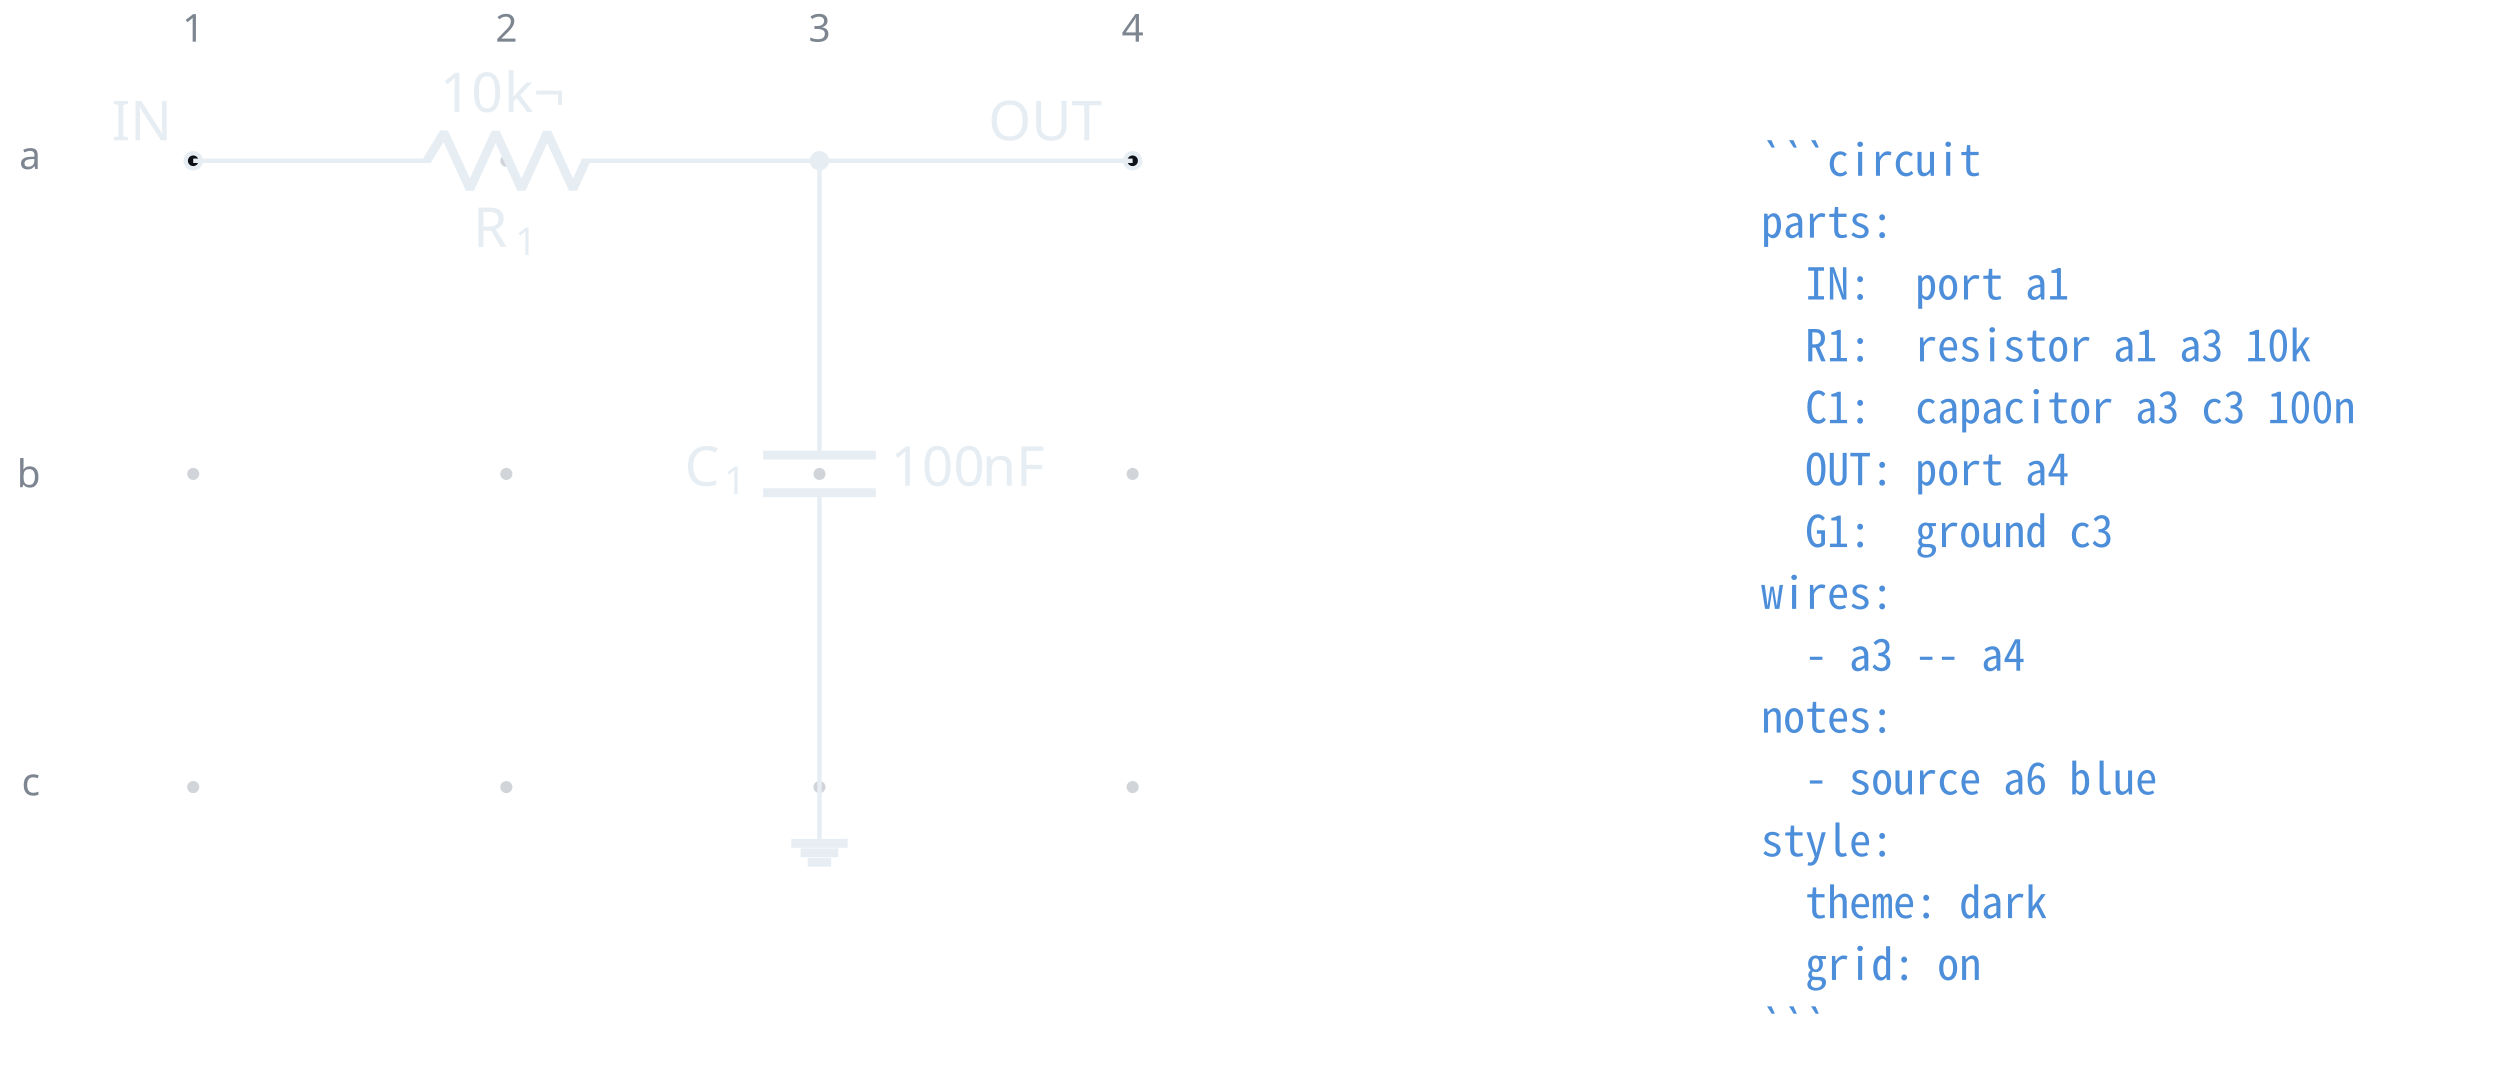
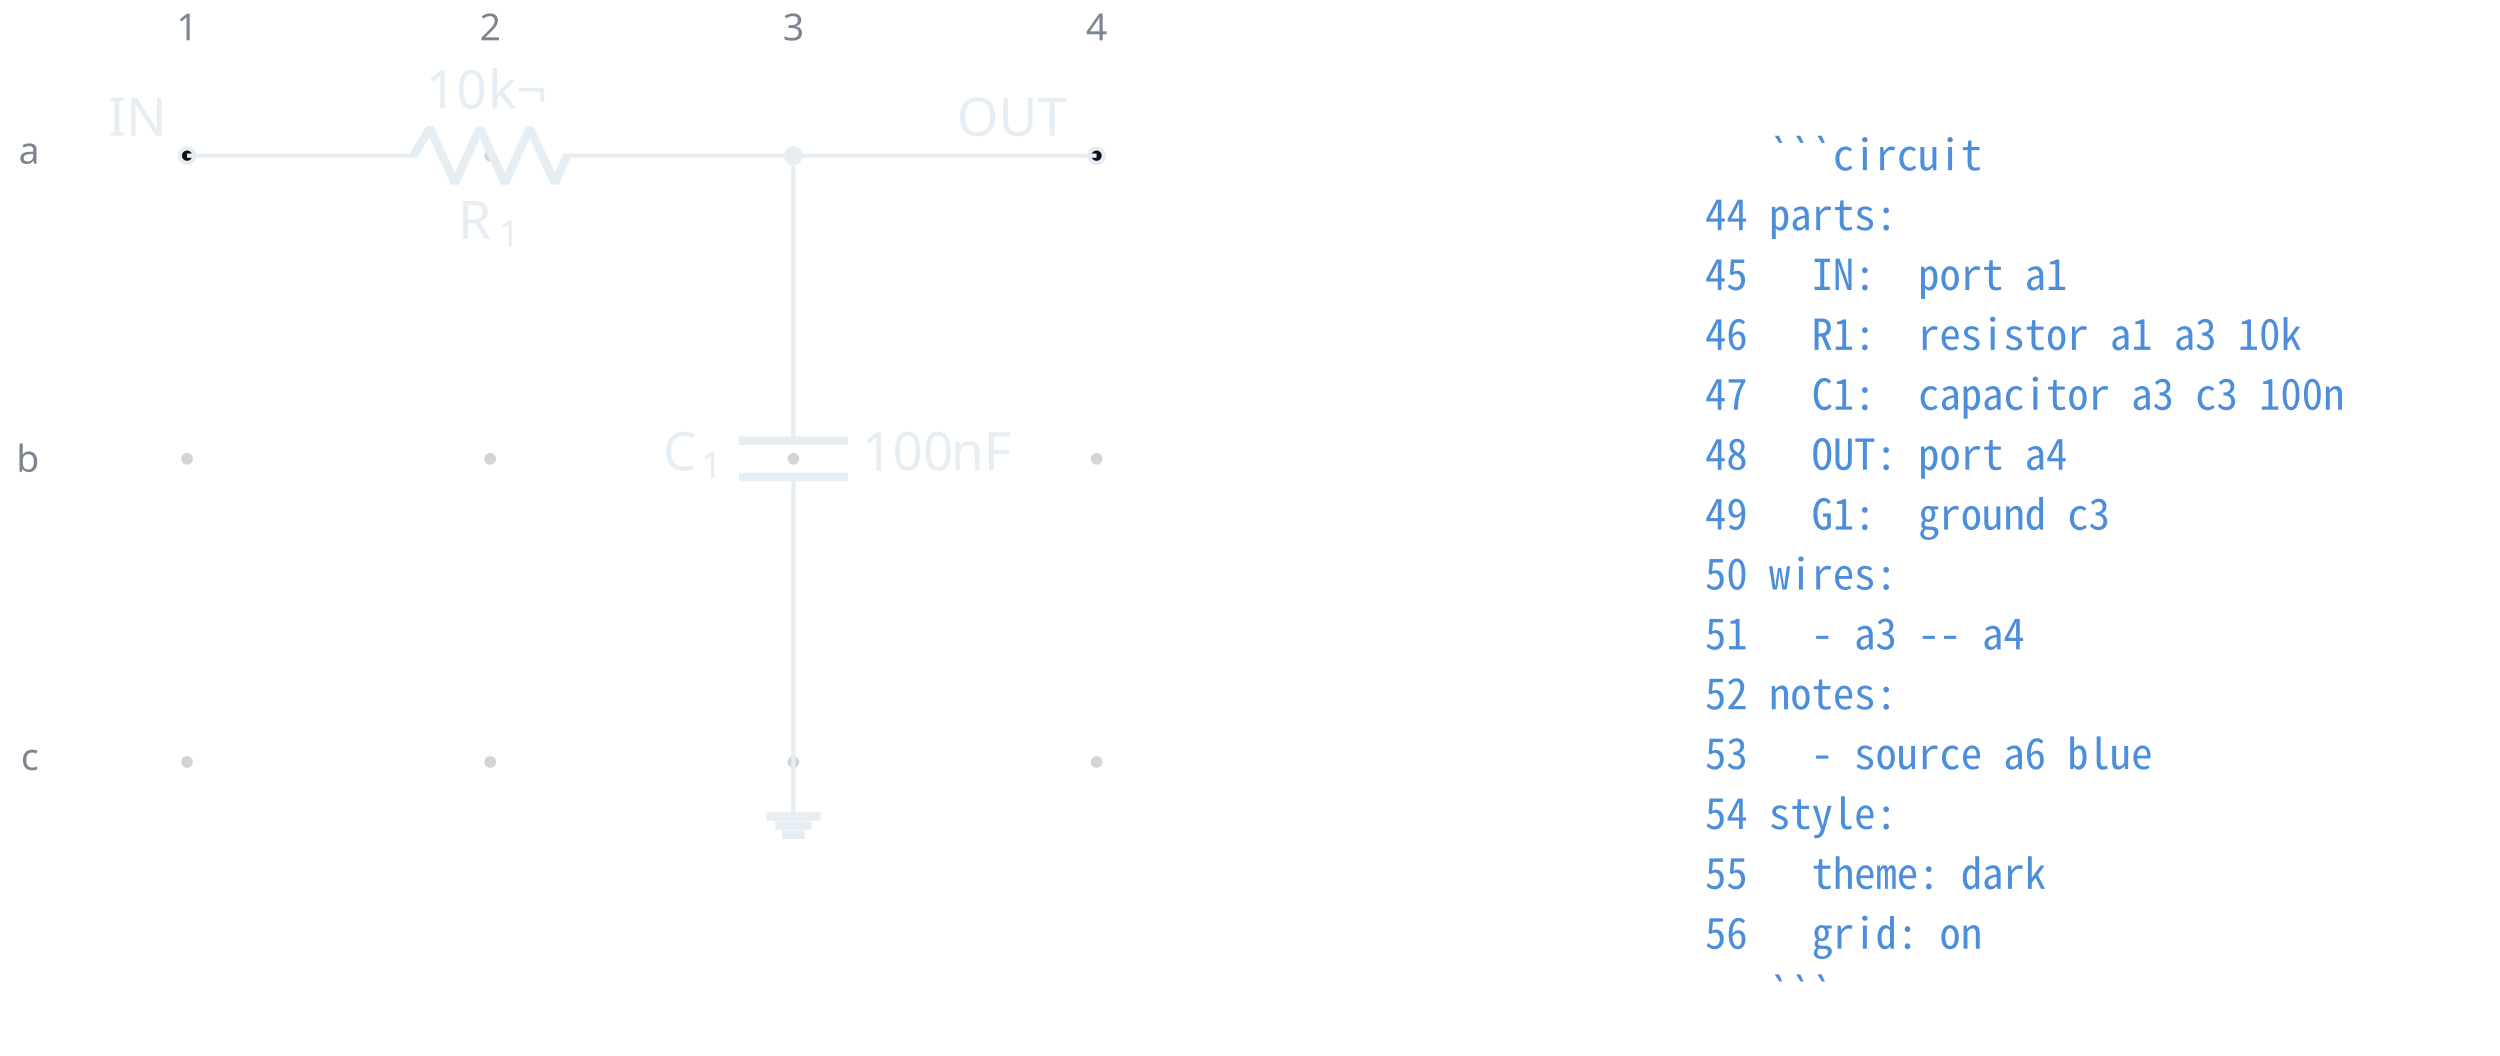
- <svg xmlns="http://www.w3.org/2000/svg" fill="#e6edf3" width="605.761" height="264.171" viewBox="-72 -72 454.321 198.128">
+ <svg xmlns="http://www.w3.org/2000/svg" fill="#e6edf3" width="625.678" height="264.171" viewBox="-72 -72 469.259 198.128">
  <g stroke="#e6edf3" stroke-miterlimit="10" stroke-width=".8">
    <path fill="#7d8590" fill-opacity=".35" stroke="none" stroke-opacity=".35" d="M-35.787-42.781a1.1 1.1 0 1 0-2.2 0 1.1 1.1 0 0 0 2.2 0M-35.787 14.124a1.1 1.1 0 1 0-2.2 0 1.1 1.1 0 0 0 2.2 0M-35.787 71.03a1.1 1.1 0 1 0-2.2 0 1.1 1.1 0 0 0 2.2 0M21.118-42.781a1.1 1.1 0 1 0-2.2 0 1.1 1.1 0 0 0 2.2 0M21.118 14.124a1.1 1.1 0 1 0-2.2 0 1.1 1.1 0 0 0 2.2 0M21.118 71.03a1.1 1.1 0 1 0-2.2 0 1.1 1.1 0 0 0 2.2 0M78.024-42.781a1.1 1.1 0 1 0-2.2 0 1.1 1.1 0 0 0 2.2 0M78.024 14.124a1.1 1.1 0 1 0-2.2 0 1.1 1.1 0 0 0 2.2 0M78.024 71.03a1.1 1.1 0 1 0-2.2 0 1.1 1.1 0 0 0 2.2 0M134.93-42.781a1.1 1.1 0 1 0-2.2 0 1.1 1.1 0 0 0 2.2 0M134.93 14.124a1.1 1.1 0 1 0-2.2 0 1.1 1.1 0 0 0 2.2 0M134.93 71.03a1.1 1.1 0 1 0-2.2 0 1.1 1.1 0 0 0 2.2 0m-1.1 0" />
    <g fill="#7d8590" stroke="#7d8590">
      <text x="-36.887" y="-42.781" fill="#7d8590" stroke="none" font-family="cmr7" font-size="7" transform="translate(-1.993 -21.645)">1</text>
    </g>
    <g fill="#7d8590" stroke="#7d8590">
      <text x="-36.887" y="-42.781" fill="#7d8590" stroke="none" font-family="cmr7" font-size="7" transform="translate(54.912 -21.645)">2</text>
    </g>
    <g fill="#7d8590" stroke="#7d8590">
      <text x="-36.887" y="-42.781" fill="#7d8590" stroke="none" font-family="cmr7" font-size="7" transform="translate(111.818 -21.645)">3</text>
    </g>
    <g fill="#7d8590" stroke="#7d8590">
      <text x="-36.887" y="-42.781" fill="#7d8590" stroke="none" font-family="cmr7" font-size="7" transform="translate(168.723 -21.645)">4</text>
    </g>
    <g fill="#7d8590" stroke="#7d8590">
      <text x="-36.887" y="-42.781" fill="#7d8590" stroke="none" font-family="cmr7" font-size="7" transform="translate(-31.62 1.507)">a</text>
    </g>
    <g fill="#7d8590" stroke="#7d8590">
      <text x="-36.887" y="-42.781" fill="#7d8590" stroke="none" font-family="cmr7" font-size="7" transform="translate(-32.05 59.336)">b</text>
    </g>
    <g fill="#7d8590" stroke="#7d8590">
      <text x="-36.887" y="-42.781" fill="#7d8590" stroke="none" font-family="cmr7" font-size="7" transform="translate(-31.189 115.318)">c</text>
    </g>
    <g fill="#0d1117">
      <path d="M-35.522-42.781a1.365 1.365 0 1 0-2.73 0 1.365 1.365 0 0 0 2.73 0Zm-1.365 0" />
    </g>
    <text x="-36.887" y="-42.781" stroke="none" font-family="cmr10" font-size="10" transform="translate(-14.844 -3.733)">IN</text>
    <path fill="none" d="M-36.887-42.781h.4m-.4 0H6.36m27.315 0h43.248m-.4 0h.4" />
    <g stroke-linejoin="bevel" stroke-width="1.6">
      <path fill="none" d="m5.561-42.781 3.143-5.122L13.39-37.66l4.685-10.243 4.686 10.243 4.686-10.243 4.686 10.243 2.343-5.121" />
    </g>
    <g stroke="none">
      <text x="-36.887" y="-42.781" font-family="cmmi10" font-size="10" transform="translate(50.866 15.648)">R</text>
      <text x="-29.294" y="-41.281" font-family="cmr7" font-size="7" transform="translate(50.866 15.648)">1</text>
    </g>
    <g stroke="none" font-family="cmr10" font-size="10">
      <text x="-36.887" y="-42.781" transform="translate(44.822 -8.863)">10</text>
      <text x="-25.221" y="-42.781" transform="translate(44.822 -8.863)">k¬</text>
    </g>
    <path fill="none" d="M76.924-42.781v.4m0-.4v53.49m0 6.83v53.49m0-.399v.4" />
    <g stroke-width="1.6">
      <path fill="none" d="M87.167 10.71H66.68m20.486 6.828H66.68" />
    </g>
    <g stroke="none">
      <text x="-36.887" y="-42.781" font-family="cmmi10" font-size="10" transform="translate(89.296 59.058)">C</text>
      <text x="-29.74" y="-41.281" font-family="cmr7" font-size="7" transform="translate(89.296 59.058)">1</text>
    </g>
    <g stroke="none" font-family="cmr10" font-size="10">
      <text x="-36.887" y="-42.781" transform="translate(126.693 59.058)">100</text>
      <text x="-20.22" y="-42.781" transform="translate(126.693 59.058)">nF</text>
    </g>
    <g fill="#0d1117">
      <path d="M135.195-42.781a1.365 1.365 0 1 0-2.731 0 1.365 1.365 0 0 0 2.73 0Zm-1.366 0" />
    </g>
    <text x="-36.887" y="-42.781" stroke="none" font-family="cmr10" font-size="10" transform="translate(144.483 -3.733)">OUT</text>
    <path fill="none" d="M76.924 71.03v10.243" />
    <path fill="none" stroke-width="1.6" d="M71.802 81.273h10.243M73.51 82.98h6.828m-5.548 1.707h4.268" />
    <path fill="none" d="M76.924-42.781h56.905" />
    <path d="M78.29-42.781a1.365 1.365 0 1 0-2.732 0 1.365 1.365 0 0 0 2.731 0Zm-1.366 0" />
    <g>
-       <text x="-36.887" y="-42.781" fill="#4c8eda" stroke="none" font-family="'Noto Sans Mono CJK JP',ui-monospace,'SFMono-Regular',Consolas,'Liberation Mono',monospace" font-size="8" transform="translate(284.927 2.733)" xml:space="preserve">```circuit</text>
+       <text x="-36.887" y="-42.781" fill="#4c8eda" stroke="none" font-family="'Noto Sans Mono CJK JP',ui-monospace,'SFMono-Regular',Consolas,'Liberation Mono',monospace" font-size="8" transform="translate(284.927 2.733)" xml:space="preserve">   ```circuit</text>
    </g>
    <g>
-       <text x="-36.887" y="-42.781" fill="#4c8eda" stroke="none" font-family="'Noto Sans Mono CJK JP',ui-monospace,'SFMono-Regular',Consolas,'Liberation Mono',monospace" font-size="8" transform="translate(284.927 13.972)" xml:space="preserve">parts:</text>
+       <text x="-36.887" y="-42.781" fill="#4c8eda" stroke="none" font-family="'Noto Sans Mono CJK JP',ui-monospace,'SFMono-Regular',Consolas,'Liberation Mono',monospace" font-size="8" transform="translate(284.927 13.972)" xml:space="preserve">44 parts:</text>
    </g>
    <g>
-       <text x="-36.887" y="-42.781" fill="#4c8eda" stroke="none" font-family="'Noto Sans Mono CJK JP',ui-monospace,'SFMono-Regular',Consolas,'Liberation Mono',monospace" font-size="8" transform="translate(284.927 25.21)" xml:space="preserve">  IN:  port a1</text>
+       <text x="-36.887" y="-42.781" fill="#4c8eda" stroke="none" font-family="'Noto Sans Mono CJK JP',ui-monospace,'SFMono-Regular',Consolas,'Liberation Mono',monospace" font-size="8" transform="translate(284.927 25.21)" xml:space="preserve">45   IN:  port a1</text>
    </g>
    <g>
-       <text x="-36.887" y="-42.781" fill="#4c8eda" stroke="none" font-family="'Noto Sans Mono CJK JP',ui-monospace,'SFMono-Regular',Consolas,'Liberation Mono',monospace" font-size="8" transform="translate(284.927 36.45)" xml:space="preserve">  R1:  resistor a1 a3 10k</text>
+       <text x="-36.887" y="-42.781" fill="#4c8eda" stroke="none" font-family="'Noto Sans Mono CJK JP',ui-monospace,'SFMono-Regular',Consolas,'Liberation Mono',monospace" font-size="8" transform="translate(284.927 36.45)" xml:space="preserve">46   R1:  resistor a1 a3 10k</text>
    </g>
    <g>
-       <text x="-36.887" y="-42.781" fill="#4c8eda" stroke="none" font-family="'Noto Sans Mono CJK JP',ui-monospace,'SFMono-Regular',Consolas,'Liberation Mono',monospace" font-size="8" transform="translate(284.927 47.689)" xml:space="preserve">  C1:  capacitor a3 c3 100n</text>
+       <text x="-36.887" y="-42.781" fill="#4c8eda" stroke="none" font-family="'Noto Sans Mono CJK JP',ui-monospace,'SFMono-Regular',Consolas,'Liberation Mono',monospace" font-size="8" transform="translate(284.927 47.689)" xml:space="preserve">47   C1:  capacitor a3 c3 100n</text>
    </g>
    <g>
-       <text x="-36.887" y="-42.781" fill="#4c8eda" stroke="none" font-family="'Noto Sans Mono CJK JP',ui-monospace,'SFMono-Regular',Consolas,'Liberation Mono',monospace" font-size="8" transform="translate(284.927 58.956)" xml:space="preserve">  OUT: port a4</text>
+       <text x="-36.887" y="-42.781" fill="#4c8eda" stroke="none" font-family="'Noto Sans Mono CJK JP',ui-monospace,'SFMono-Regular',Consolas,'Liberation Mono',monospace" font-size="8" transform="translate(284.927 58.956)" xml:space="preserve">48   OUT: port a4</text>
    </g>
    <g>
-       <text x="-36.887" y="-42.781" fill="#4c8eda" stroke="none" font-family="'Noto Sans Mono CJK JP',ui-monospace,'SFMono-Regular',Consolas,'Liberation Mono',monospace" font-size="8" transform="translate(284.927 70.195)" xml:space="preserve">  G1:  ground c3</text>
+       <text x="-36.887" y="-42.781" fill="#4c8eda" stroke="none" font-family="'Noto Sans Mono CJK JP',ui-monospace,'SFMono-Regular',Consolas,'Liberation Mono',monospace" font-size="8" transform="translate(284.927 70.195)" xml:space="preserve">49   G1:  ground c3</text>
    </g>
    <g>
-       <text x="-36.887" y="-42.781" fill="#4c8eda" stroke="none" font-family="'Noto Sans Mono CJK JP',ui-monospace,'SFMono-Regular',Consolas,'Liberation Mono',monospace" font-size="8" transform="translate(284.927 81.434)" xml:space="preserve">wires:</text>
+       <text x="-36.887" y="-42.781" fill="#4c8eda" stroke="none" font-family="'Noto Sans Mono CJK JP',ui-monospace,'SFMono-Regular',Consolas,'Liberation Mono',monospace" font-size="8" transform="translate(284.927 81.434)" xml:space="preserve">50 wires:</text>
    </g>
    <g>
-       <text x="-36.887" y="-42.781" fill="#4c8eda" stroke="none" font-family="'Noto Sans Mono CJK JP',ui-monospace,'SFMono-Regular',Consolas,'Liberation Mono',monospace" font-size="8" transform="translate(284.927 92.672)" xml:space="preserve">  - a3 -- a4</text>
+       <text x="-36.887" y="-42.781" fill="#4c8eda" stroke="none" font-family="'Noto Sans Mono CJK JP',ui-monospace,'SFMono-Regular',Consolas,'Liberation Mono',monospace" font-size="8" transform="translate(284.927 92.672)" xml:space="preserve">51   - a3 -- a4</text>
    </g>
    <g>
-       <text x="-36.887" y="-42.781" fill="#4c8eda" stroke="none" font-family="'Noto Sans Mono CJK JP',ui-monospace,'SFMono-Regular',Consolas,'Liberation Mono',monospace" font-size="8" transform="translate(284.927 103.911)" xml:space="preserve">notes:</text>
+       <text x="-36.887" y="-42.781" fill="#4c8eda" stroke="none" font-family="'Noto Sans Mono CJK JP',ui-monospace,'SFMono-Regular',Consolas,'Liberation Mono',monospace" font-size="8" transform="translate(284.927 103.911)" xml:space="preserve">52 notes:</text>
    </g>
    <g>
-       <text x="-36.887" y="-42.781" fill="#4c8eda" stroke="none" font-family="'Noto Sans Mono CJK JP',ui-monospace,'SFMono-Regular',Consolas,'Liberation Mono',monospace" font-size="8" transform="translate(284.927 115.15)" xml:space="preserve">  - source a6 blue</text>
+       <text x="-36.887" y="-42.781" fill="#4c8eda" stroke="none" font-family="'Noto Sans Mono CJK JP',ui-monospace,'SFMono-Regular',Consolas,'Liberation Mono',monospace" font-size="8" transform="translate(284.927 115.15)" xml:space="preserve">53   - source a6 blue</text>
    </g>
    <g>
-       <text x="-36.887" y="-42.781" fill="#4c8eda" stroke="none" font-family="'Noto Sans Mono CJK JP',ui-monospace,'SFMono-Regular',Consolas,'Liberation Mono',monospace" font-size="8" transform="translate(284.927 126.389)" xml:space="preserve">style:</text>
+       <text x="-36.887" y="-42.781" fill="#4c8eda" stroke="none" font-family="'Noto Sans Mono CJK JP',ui-monospace,'SFMono-Regular',Consolas,'Liberation Mono',monospace" font-size="8" transform="translate(284.927 126.389)" xml:space="preserve">54 style:</text>
    </g>
    <g>
-       <text x="-36.887" y="-42.781" fill="#4c8eda" stroke="none" font-family="'Noto Sans Mono CJK JP',ui-monospace,'SFMono-Regular',Consolas,'Liberation Mono',monospace" font-size="8" transform="translate(284.927 137.628)" xml:space="preserve">  theme: dark</text>
+       <text x="-36.887" y="-42.781" fill="#4c8eda" stroke="none" font-family="'Noto Sans Mono CJK JP',ui-monospace,'SFMono-Regular',Consolas,'Liberation Mono',monospace" font-size="8" transform="translate(284.927 137.628)" xml:space="preserve">55   theme: dark</text>
    </g>
    <g>
-       <text x="-36.887" y="-42.781" fill="#4c8eda" stroke="none" font-family="'Noto Sans Mono CJK JP',ui-monospace,'SFMono-Regular',Consolas,'Liberation Mono',monospace" font-size="8" transform="translate(284.927 148.867)" xml:space="preserve">  grid: on</text>
+       <text x="-36.887" y="-42.781" fill="#4c8eda" stroke="none" font-family="'Noto Sans Mono CJK JP',ui-monospace,'SFMono-Regular',Consolas,'Liberation Mono',monospace" font-size="8" transform="translate(284.927 148.867)" xml:space="preserve">56   grid: on</text>
    </g>
    <g>
-       <text x="-36.887" y="-42.781" fill="#4c8eda" stroke="none" font-family="'Noto Sans Mono CJK JP',ui-monospace,'SFMono-Regular',Consolas,'Liberation Mono',monospace" font-size="8" transform="translate(284.927 160.134)" xml:space="preserve">```</text>
+       <text x="-36.887" y="-42.781" fill="#4c8eda" stroke="none" font-family="'Noto Sans Mono CJK JP',ui-monospace,'SFMono-Regular',Consolas,'Liberation Mono',monospace" font-size="8" transform="translate(284.927 160.134)" xml:space="preserve">   ```</text>
    </g>
  </g>
</svg>
